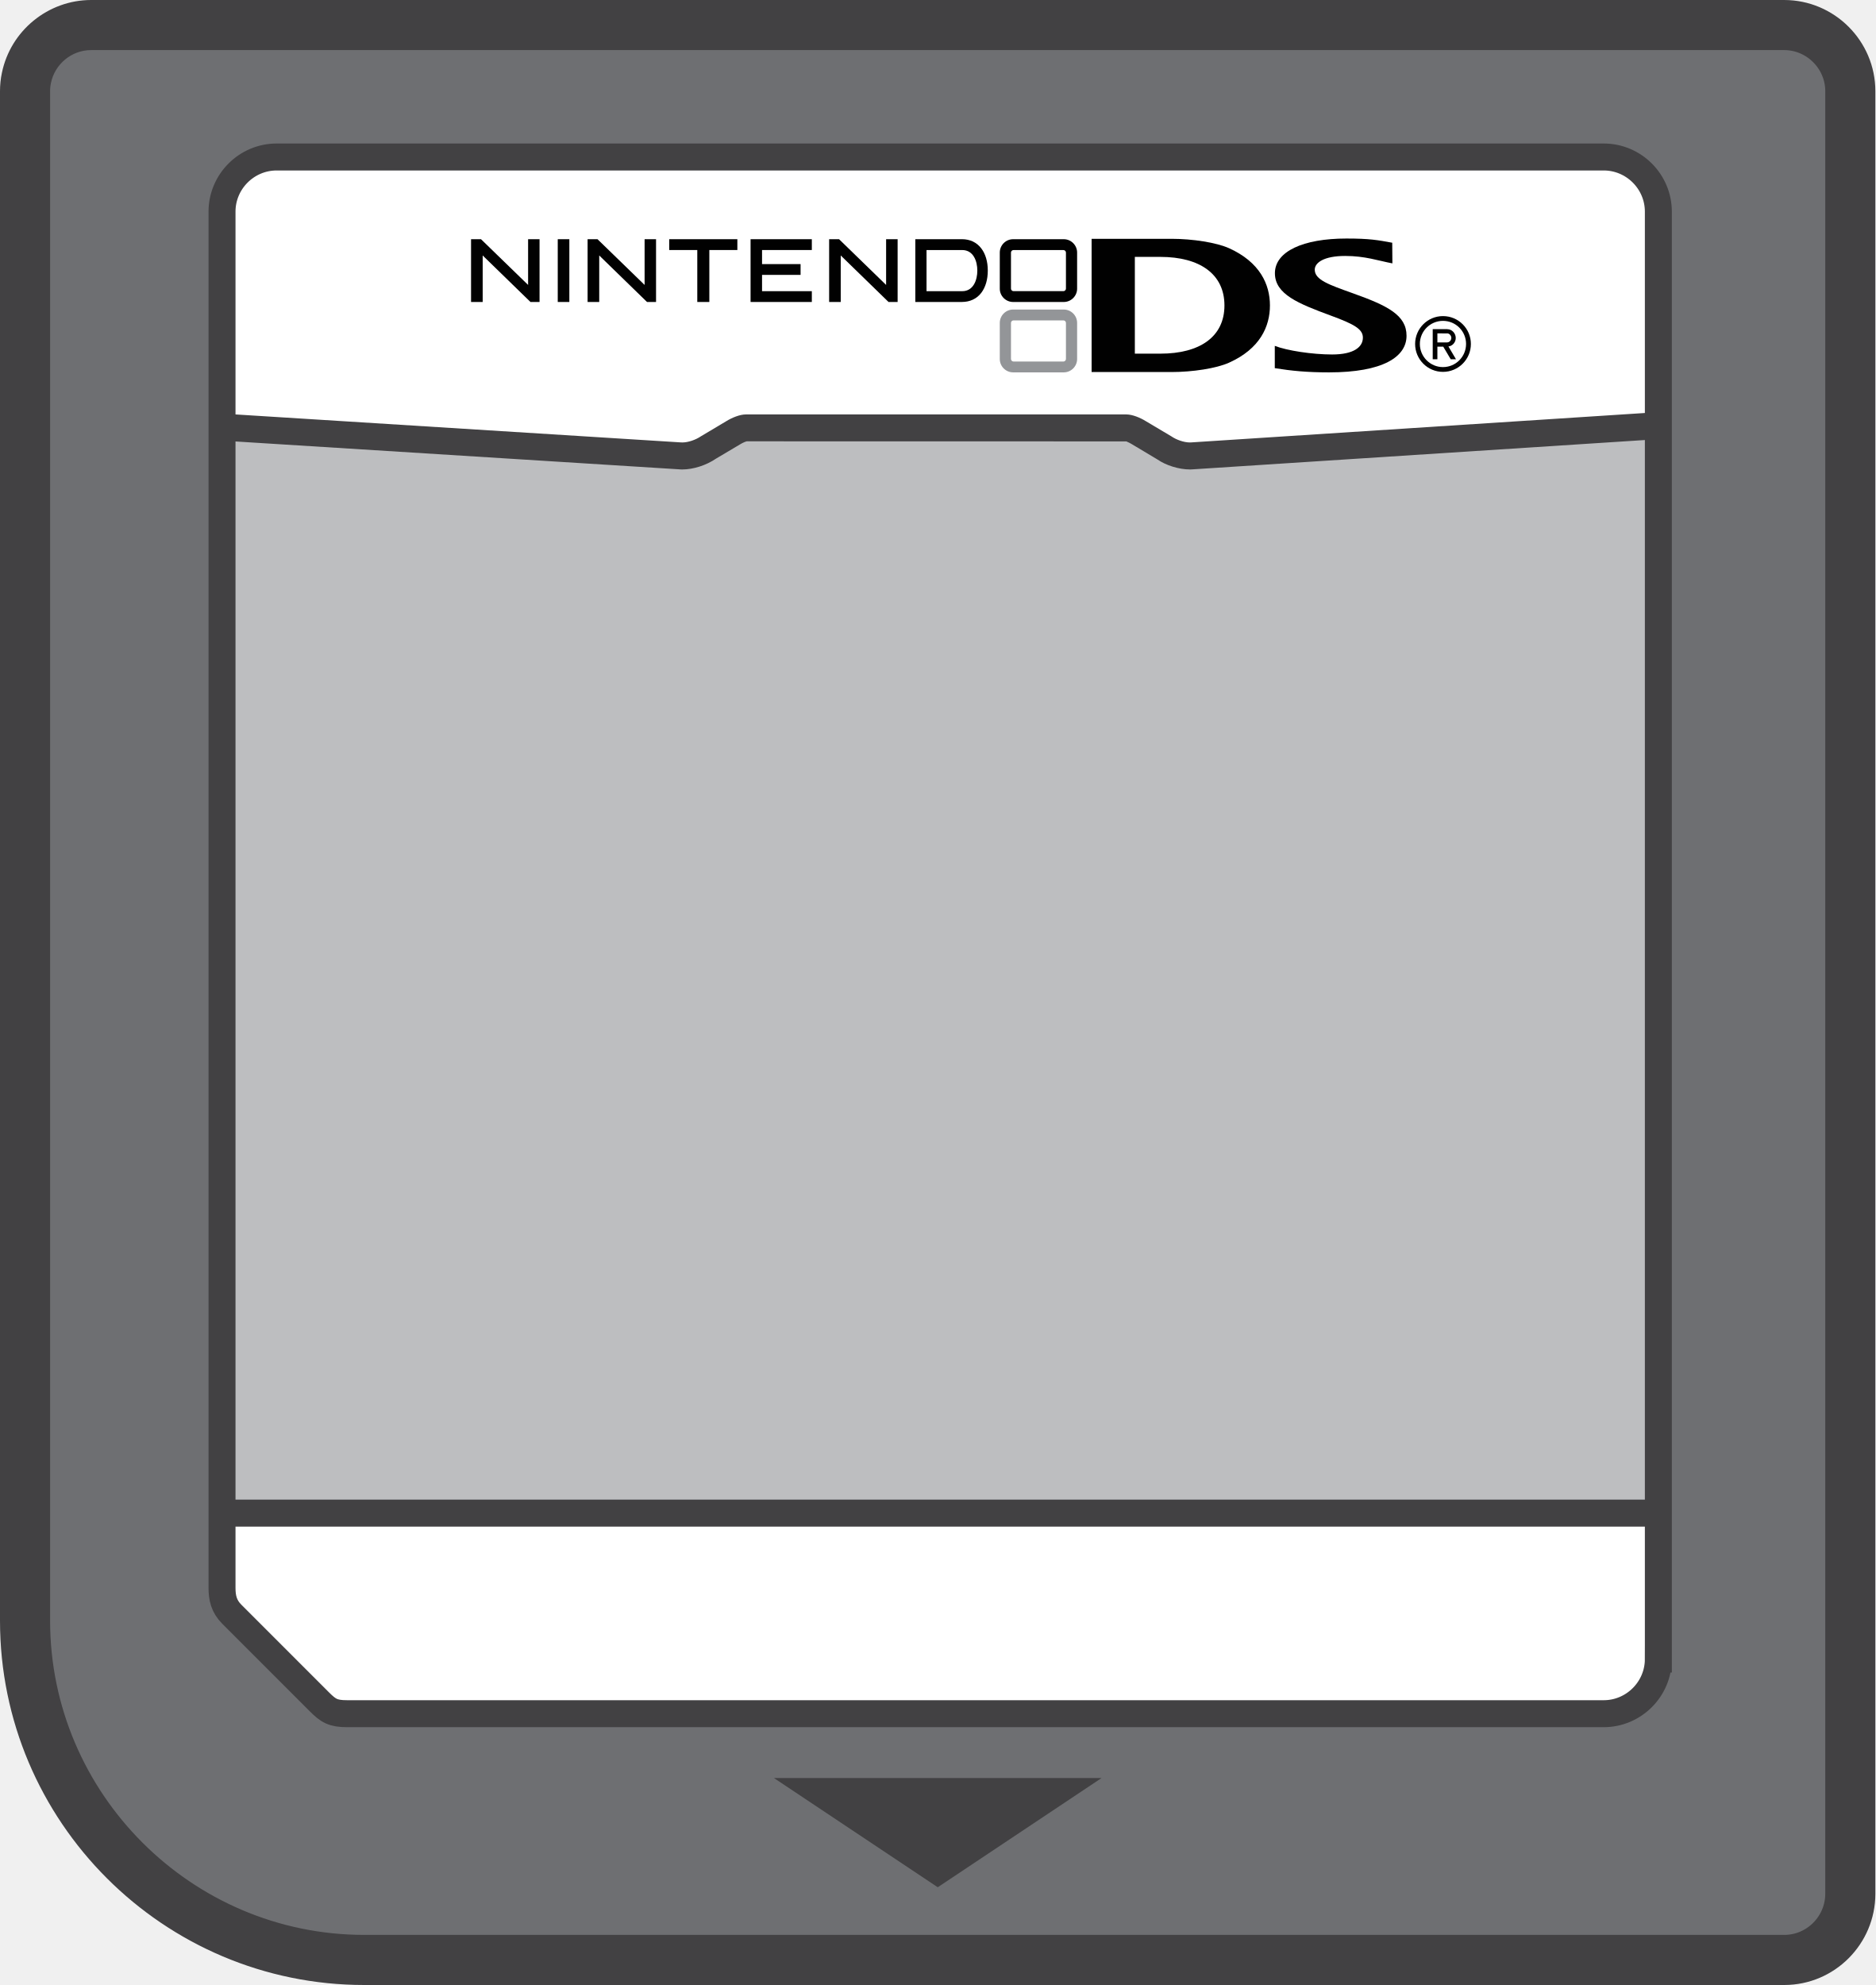
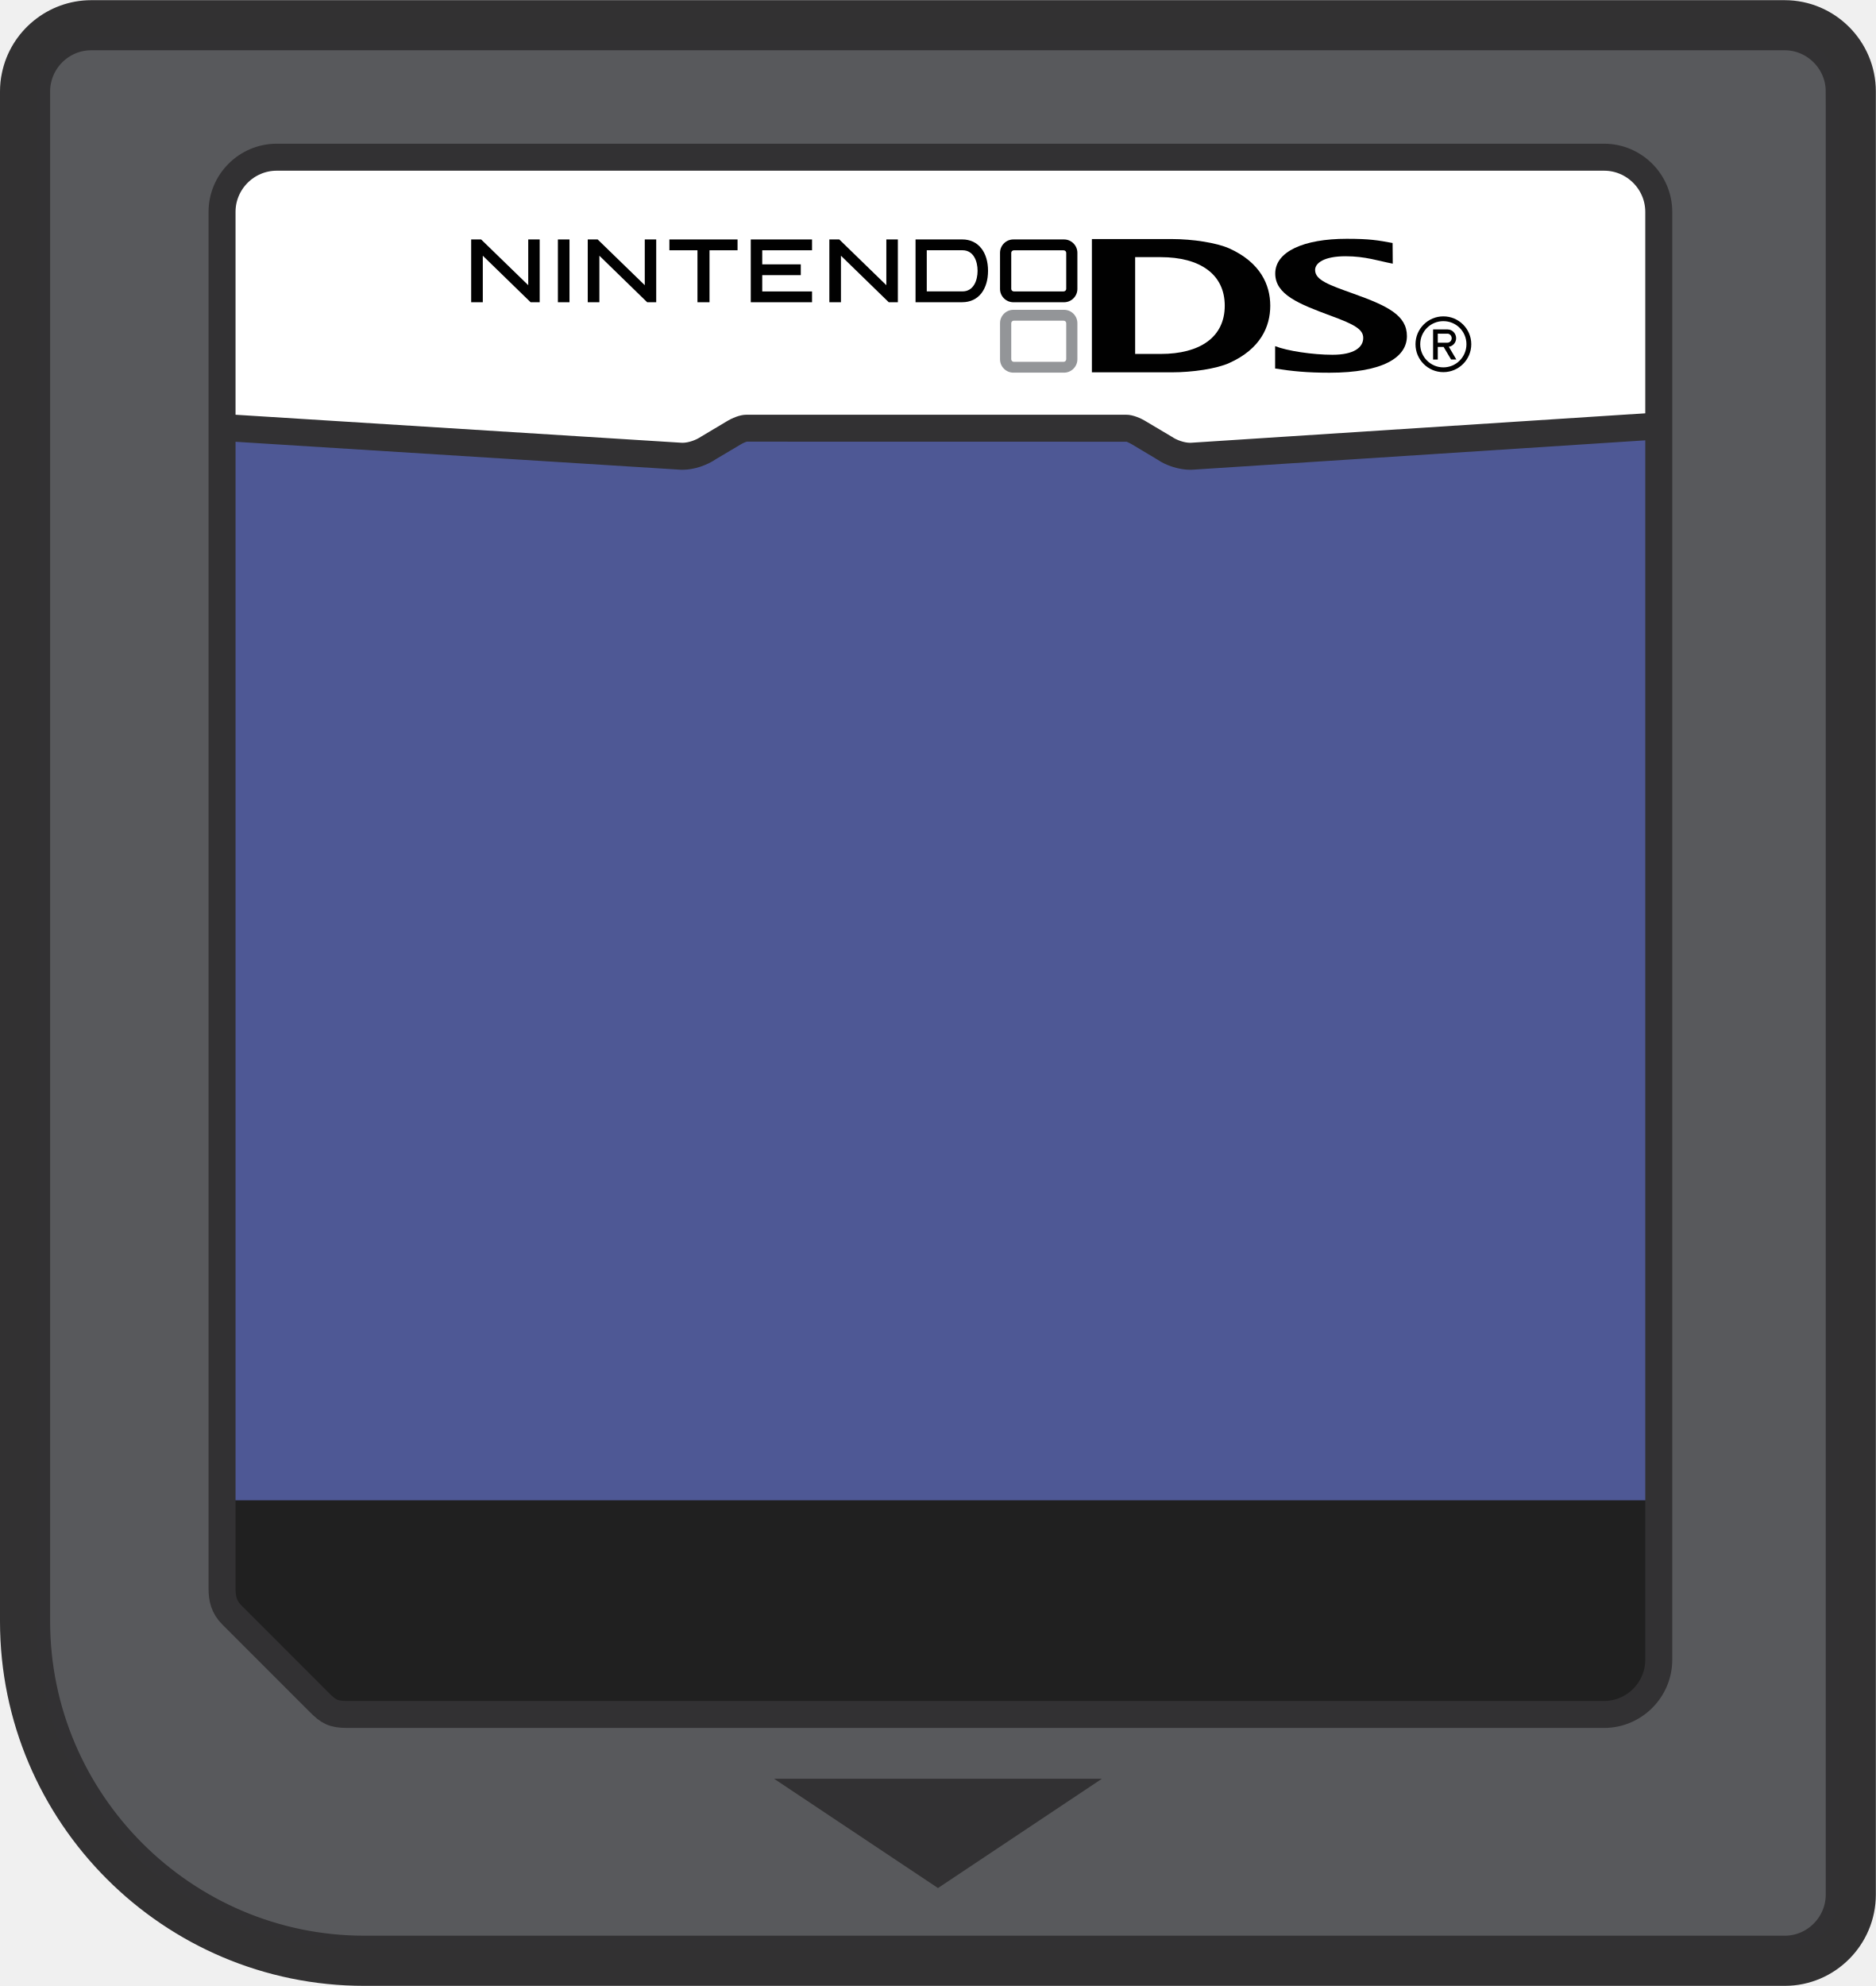
- <svg xmlns="http://www.w3.org/2000/svg" version="1.1" id="Layer_1" x="0px" y="0px" width="376.657px" height="398.629px" viewBox="0 0 376.657 398.629" enable-background="new 0 0 376.657 398.629" xml:space="preserve">
-   <g>
-     <path fill="#BDBEC0" d="M66.539,344.145h255.558c6.031,0,10.975-4.939,10.975-10.975V42.502c0-6.039-4.943-10.975-10.975-10.975   H55.572c-6.038,0-10.974,4.936-10.974,10.975v279.702L66.539,344.145z" />
-     <path fill="#FFFFFF" d="M239.399,91.556h-0.098h-0.324c-1.709,0-3.787-0.665-5.262-1.712l-4.92-2.918   c-0.99-0.635-2.086-0.989-2.576-0.989h-76.424c-0.484,0-1.558,0.354-2.517,0.952l-5.14,3.057c-1.315,0.945-3.394,1.61-5.094,1.61   l-92.613-5.782l-2.547-0.162v-2.547V42.502c0-7.551,6.137-13.68,13.687-13.68h266.524c7.551,0,13.688,6.129,13.688,13.68V82.77   v2.531l-2.531,0.186L239.399,91.556z" />
-     <path fill="#424143" d="M322.097,31.527c6.031,0,10.975,4.939,10.975,10.975v40.26l-93.854,6.084   c-0.074,0.008-0.166,0.008-0.24,0.008c-1.195,0-2.715-0.537-3.711-1.225l-5.094-3.026c-1.135-0.719-2.744-1.376-3.953-1.376   h-76.424c-1.21,0-2.812,0.657-3.961,1.376l-5.078,3.026c-1.013,0.688-2.518,1.225-3.719,1.225c-0.075,0-0.166,0-0.242-0.008   l-92.197-5.789V42.502c0-6.035,4.936-10.975,10.967-10.975H322.097 M322.097,26.112H55.565c-9.039,0-16.386,7.35-16.386,16.39   v40.555v5.09l5.079,0.317l92.197,5.789l0.174,0.016l0.408,0.008c2.222,0,4.814-0.835,6.771-2.173l4.8-2.85   c0.635-0.393,1.201-0.594,1.375-0.627l76.235,0.015c0.021,0.026,0.582,0.234,1.059,0.529l5.215,3.117   c1.654,1.146,4.254,1.988,6.484,1.988h0.174l0.416-0.023l93.852-6.084l5.07-0.324v-5.083v-40.26   C338.489,33.462,331.136,26.112,322.097,26.112" />
-     <polygon fill="#FFFFFF" points="335.784,346.85 333.079,346.85 44.591,346.85 41.886,346.85 41.886,344.141 41.886,306.582    41.886,303.873 44.591,303.873 333.079,303.873 335.784,303.873 335.784,306.582 335.784,344.141  " />
-     <path fill="#424143" d="M333.071,344.152H44.599v-37.574h288.473V344.152z M338.489,301.155h-5.418H44.599H39.18v5.415v37.582   v5.418h5.419h288.473h5.418v-5.418V306.57V301.155z" />
-     <path fill="#6E6F72" d="M369.304,18.324c0-6.031-4.943-10.974-10.975-10.974H18.32c-5.29,0-9.72,3.782-10.739,8.767   c-0.159,0.714-0.227,1.455-0.227,2.207v307.137c0,36.188,29.611,65.814,65.805,65.814H358.36c6.031,0,10.943-4.947,10.943-10.975   V18.324z M333.071,333.17c0,6.035-4.943,10.975-10.975,10.975H69.743c-2.856,0-3.794-0.574-5.623-2.408l-17.563-17.567   c-1.603-1.603-1.966-3.306-1.966-5.317V42.502c0-6.039,4.936-10.975,10.975-10.975h266.531c6.031,0,10.975,4.936,10.975,10.975   V333.17z" />
-     <path fill="none" stroke="#424143" stroke-width="5.417" d="M369.304,18.324c0-6.031-4.943-10.974-10.975-10.974H18.32   c-5.29,0-9.72,3.782-10.739,8.767c-0.159,0.714-0.227,1.455-0.227,2.207v307.137c0,36.188,29.611,65.814,65.805,65.814H358.36   c6.031,0,10.943-4.947,10.943-10.975V18.324z M333.071,333.17c0,6.035-4.943,10.975-10.975,10.975H69.743   c-2.856,0-3.794-0.574-5.623-2.408l-17.563-17.567c-1.603-1.603-1.966-3.306-1.966-5.317V42.502   c0-6.039,4.936-10.975,10.975-10.975h266.531c6.031,0,10.975,4.936,10.975,10.975V333.17z" />
-     <path fill="#424143" d="M358.329,7.351c6.031,0,10.975,4.946,10.975,10.974v361.977c0,6.031-4.912,10.975-10.943,10.975H73.159   c-36.201,0-65.805-29.631-65.805-65.814V18.324c0-0.748,0.075-1.493,0.219-2.203c1.021-4.992,5.457-8.771,10.747-8.771H358.329    M358.329,0H18.32C9.659,0,2.109,6.16,0.378,14.647C0.129,15.796,0,17.055,0,18.324v307.137c0,40.344,32.816,73.168,73.159,73.168   H358.36c10.09,0,18.297-8.227,18.297-18.328V18.324C376.657,8.227,368.435,0,358.329,0" />
-     <polygon fill="#424143" points="221.247,357.061 188.34,379 155.434,357.061  " />
-     <polygon fill="#010101" points="96.944,51.303 96.944,60.644 94.608,60.644 94.608,48.034 96.604,48.034 106.066,57.221    106.066,48.034 107.926,48.034 108.364,48.034 108.364,60.644 106.542,60.644  " />
-     <path fill="#939598" d="M213.659,62.163h-10.182c-1.473,0-2.676,1.209-2.676,2.679v7.26c0,1.462,1.203,2.676,2.676,2.676h10.182   c1.465,0,2.674-1.214,2.674-2.676v-7.26C216.333,63.372,215.124,62.163,213.659,62.163 M214.089,72.086   c0,0.284-0.234,0.519-0.521,0.519h-9.998c-0.287,0-0.521-0.234-0.521-0.519V64.85c0-0.287,0.234-0.51,0.521-0.51h9.998   c0.287,0,0.521,0.223,0.521,0.51V72.086z" />
-     <polygon fill="#010101" points="120.351,51.303 120.351,60.644 118.015,60.644 118.015,48.034 120.003,48.034 129.465,57.221    129.465,48.034 131.332,48.034 131.763,48.034 131.763,60.644 129.949,60.644  " />
-     <polygon fill="#010101" points="168.856,51.303 168.856,60.644 166.528,60.644 166.528,48.034 168.517,48.034 177.971,57.221    177.971,48.034 179.846,48.034 180.283,48.034 180.283,60.644 178.455,60.644  " />
-     <polygon fill="#010101" points="113.927,48.037 114.35,48.037 114.35,60.644 112.021,60.644 112.021,48.037  " />
-     <polygon fill="#010101" points="147.664,48.037 148.095,48.037 148.095,50.21 142.465,50.21 142.465,60.644 140.046,60.644    140.046,50.21 134.408,50.21 134.408,48.037  " />
-     <polygon fill="#010101" points="162.629,48.037 163.052,48.037 163.052,50.21 153.053,50.21 153.053,53.037 160.792,53.037    160.792,55.202 153.053,55.202 153.053,58.475 163.052,58.475 163.052,60.644 150.748,60.644 150.748,48.037  " />
-     <path fill="#010101" d="M197.085,49.882c-0.916-1.213-2.268-1.848-3.893-1.848h-9.356v12.606h9.356   c1.625,0,2.977-0.636,3.893-1.833c0.854-1.13,1.307-2.664,1.307-4.467S197.938,50.996,197.085,49.882 M193.253,58.475h-7.165   v-8.261h0.061h7.104c2.244,0,3.037,2.223,3.037,4.127S195.497,58.475,193.253,58.475" />
-     <path fill="#010101" d="M213.659,48.037h-10.182c-1.473,0-2.676,1.21-2.676,2.68v7.259c0,1.463,1.203,2.668,2.676,2.668h10.182   c1.465,0,2.674-1.205,2.674-2.668v-7.259C216.333,49.247,215.124,48.037,213.659,48.037 M214.089,57.961   c0,0.275-0.234,0.51-0.521,0.51h-9.998c-0.287,0-0.521-0.234-0.521-0.51v-7.236c0-0.287,0.234-0.511,0.521-0.511h9.998   c0.287,0,0.521,0.224,0.521,0.511V57.961z" />
-     <path fill="#010101" d="M256.034,69.456c2.426,0.952,7.527,1.731,11.52,1.731c4.367,0,6.174-1.508,6.174-3.383   c0-1.692-1.678-2.683-6.5-4.447c-6.447-2.385-11.17-4.259-11.17-8.491c0-4.38,5.684-6.965,14.359-6.965   c4.656,0,6.258,0.303,9.205,0.843l0.031,4.149c-2.902-0.552-5.48-1.493-9.479-1.493c-4.293,0-6.113,1.36-6.113,2.755   c0,2.041,2.811,3.008,7.746,4.773c6.863,2.456,10.688,4.349,10.688,8.498c0,4.263-4.777,7.354-15.57,7.354   c-4.436,0-7.496-0.302-10.891-0.846V69.456z" />
-     <path fill="#010101" d="M246.853,72.831c-2.547,1.152-7.346,1.882-11.557,1.882h-16.053V47.958h16.053   c4.211,0,9.01,0.744,11.557,1.89c6.189,2.8,8.207,7.259,8.207,11.491C255.06,65.579,253.058,70.038,246.853,72.831 M233.06,51.59   h-5.133v19.431h5.133c7.883,0,12.863-3.367,12.863-9.682S240.942,51.59,233.06,51.59" />
-     <path fill="#010101" d="M289.81,63.479c-3.082,0-5.592,2.509-5.592,5.596c0,3.096,2.51,5.604,5.592,5.604   c3.1,0,5.609-2.509,5.609-5.604C295.419,65.987,292.909,63.479,289.81,63.479 M289.81,73.719c-2.553,0-4.639-2.082-4.639-4.645   c0-2.569,2.086-4.637,4.639-4.637c2.57,0,4.641,2.067,4.641,4.637C294.45,71.637,292.38,73.719,289.81,73.719" />
-     <path fill="#010101" d="M289.87,69.619h-1.178v2.524h-0.938v-6.047h0.906h0.031h2.01v0.016c0.922,0,1.678,0.827,1.678,1.757   c0,0.861-0.635,1.603-1.467,1.712l1.512,2.562h-1.057L289.87,69.619z M288.692,68.761h1.889h0.061c0.469,0,0.848-0.427,0.848-0.899   c0-0.465-0.379-0.914-0.848-0.914l-0.061,0.011l-1.889-0.011V68.761z" />
+ <svg xmlns="http://www.w3.org/2000/svg" version="1.1" id="Layer_1" x="0px" y="0px" width="376" height="398" viewBox="0 0 376 398" enable-background="new 0 0 376.657 398.629" xml:space="preserve">
+   <defs id="defs51">
+ 	
+ 	
+ 	
+ 	
+ 	
+ 	
+ 	
+ 	
+ 	
+ 	
+ 	
+ 	
+ 	
+ 	
+ 	
+ 	
+ 	
+ 	
+ 	
+ 	
+ 	
+ 	
+ </defs>
+   <g id="g1686" transform="matrix(4.623198,0,0,4.623198,-1658.207,-975.1228)">
+     <path style="fill:#4e5895;fill-opacity:1;stroke-width:0.216" d="m 373.038,285.236 h 55.181 c 1.302,0 2.37,-1.066 2.37,-2.37 V 220.104 c 0,-1.304 -1.067,-2.37 -2.37,-2.37 h -57.549 c -1.304,0 -2.37,1.066 -2.37,2.37 v 60.394 z" id="path2-6" />
+     <path style="fill:#ffffff;stroke-width:0.216" d="m 410.363,230.696 h -0.021 -0.07 c -0.369,0 -0.818,-0.144 -1.136,-0.37 l -1.062,-0.63 c -0.214,-0.137 -0.45,-0.214 -0.556,-0.214 h -16.502 c -0.104,0 -0.336,0.076 -0.543,0.206 l -1.11,0.66 c -0.284,0.204 -0.733,0.348 -1.1,0.348 l -19.997,-1.248 -0.55,-0.035 v -0.55 -8.758 c 0,-1.63 1.325,-2.954 2.955,-2.954 h 57.549 c 1.63,0 2.956,1.323 2.956,2.954 v 8.695 0.546 l -0.546,0.04 z" id="path4-0" />
+     <path style="fill:#323133;fill-opacity:1;stroke-width:0.216" d="m 428.219,217.734 c 1.302,0 2.37,1.066 2.37,2.37 v 8.693 l -20.265,1.314 c -0.016,0.002 -0.036,0.002 -0.052,0.002 -0.258,0 -0.586,-0.116 -0.801,-0.265 l -1.1,-0.653 c -0.245,-0.155 -0.592,-0.297 -0.854,-0.297 h -16.502 c -0.261,0 -0.607,0.142 -0.855,0.297 l -1.096,0.653 c -0.219,0.149 -0.544,0.265 -0.803,0.265 -0.016,0 -0.036,0 -0.052,-0.002 l -19.907,-1.25 v -8.757 c 0,-1.303 1.066,-2.37 2.368,-2.37 h 57.55 m 0,-1.169 h -57.55 c -1.952,0 -3.538,1.587 -3.538,3.539 v 8.757 1.099 l 1.097,0.068 19.907,1.25 0.038,0.003 0.088,0.002 c 0.48,0 1.039,-0.18 1.462,-0.469 l 1.036,-0.615 c 0.137,-0.085 0.259,-0.128 0.297,-0.135 l 16.461,0.003 c 0.005,0.006 0.126,0.051 0.229,0.114 l 1.126,0.673 c 0.357,0.247 0.919,0.429 1.4,0.429 h 0.038 l 0.09,-0.005 20.265,-1.314 1.095,-0.07 v -1.098 -8.693 c 2.2e-4,-1.952 -1.587,-3.539 -3.539,-3.539" id="path6-6" />
+     <polygon transform="matrix(0.2159233,0,0,0.2159233,358.671,210.9267)" style="fill:#202020;fill-opacity:1" points="335.784,303.873 335.784,306.582 335.784,344.141 335.784,346.85 333.079,346.85 44.591,346.85 41.886,346.85 41.886,344.141 41.886,306.582 41.886,303.873 44.591,303.873 333.079,303.873 " id="polygon8-2" />
+     <path style="fill:#202020;fill-opacity:1;stroke-width:0.216" d="m 430.589,285.237 h -62.288 v -8.113 h 62.288 v 8.113 z m 1.17,-9.284 h -1.17 -62.288 -1.17 v 1.169 8.115 1.17 h 1.17 62.288 1.17 v -1.17 -8.115 -1.169 z" id="path10-6" />
+     <path style="fill:#58595c;fill-opacity:1;stroke-width:0.216" d="m 438.412,214.883 c 0,-1.302 -1.067,-2.37 -2.37,-2.37 H 362.627 c -1.142,0 -2.099,0.817 -2.319,1.893 -0.034,0.154 -0.049,0.314 -0.049,0.477 v 66.318 c 0,7.814 6.394,14.211 14.209,14.211 h 61.582 c 1.302,0 2.363,-1.068 2.363,-2.37 v -78.159 z m -7.824,67.983 c 0,1.303 -1.067,2.37 -2.37,2.37 h -54.489 c -0.617,0 -0.819,-0.124 -1.214,-0.52 l -3.792,-3.793 c -0.346,-0.346 -0.425,-0.714 -0.425,-1.148 V 220.104 c 0,-1.304 1.066,-2.37 2.37,-2.37 h 57.55 c 1.302,0 2.37,1.066 2.37,2.37 v 62.762 z" id="path12-1" />
+     <path style="fill:none;stroke:#323133;stroke-width:1.17;stroke-opacity:1" d="m 438.412,214.883 c 0,-1.302 -1.067,-2.37 -2.37,-2.37 H 362.627 c -1.142,0 -2.099,0.817 -2.319,1.893 -0.034,0.154 -0.049,0.314 -0.049,0.477 v 66.318 c 0,7.814 6.394,14.211 14.209,14.211 h 61.582 c 1.302,0 2.363,-1.068 2.363,-2.37 v -78.159 z m -7.824,67.983 c 0,1.303 -1.067,2.37 -2.37,2.37 h -54.489 c -0.617,0 -0.819,-0.124 -1.214,-0.52 l -3.792,-3.793 c -0.346,-0.346 -0.425,-0.714 -0.425,-1.148 V 220.104 c 0,-1.304 1.066,-2.37 2.37,-2.37 h 57.55 c 1.302,0 2.37,1.066 2.37,2.37 v 62.762 z" id="path14-8" />
+     <path style="fill:#323132;fill-opacity:1;stroke-width:0.216" d="m 436.043,212.514 c 1.302,0 2.37,1.068 2.37,2.37 v 78.159 c 0,1.302 -1.061,2.37 -2.363,2.37 h -61.582 c -7.817,0 -14.209,-6.398 -14.209,-14.211 v -66.318 c 0,-0.162 0.016,-0.322 0.047,-0.476 0.22,-1.078 1.178,-1.894 2.321,-1.894 h 73.416 m 0,-1.587 H 362.627 c -1.87,0 -3.5,1.33 -3.874,3.163 -0.054,0.248 -0.082,0.52 -0.082,0.794 v 66.318 c 0,8.711 7.086,15.799 15.797,15.799 h 61.582 C 438.228,297 440,295.224 440,293.043 v -78.159 c 0,-2.18 -1.775,-3.957 -3.957,-3.957" id="path16-7" />
+     <polygon transform="matrix(0.2159233,0,0,0.2159233,358.671,210.9267)" style="fill:#323133;fill-opacity:1" points="221.247,357.061 188.34,379 155.434,357.061 " id="polygon18-9" />
+     <polygon transform="matrix(0.2159233,0,0,0.2159233,358.671,210.9267)" style="fill:#010101" points="94.608,60.644 94.608,48.034 96.604,48.034 106.066,57.221 106.066,48.034 107.926,48.034 108.364,48.034 108.364,60.644 106.542,60.644 96.944,51.303 96.944,60.644 " id="polygon20-2" />
+     <path style="fill:#939598;stroke-width:0.216" d="m 404.805,224.349 h -2.199 c -0.318,0 -0.578,0.261 -0.578,0.578 v 1.568 c 0,0.316 0.26,0.578 0.578,0.578 h 2.199 c 0.316,0 0.577,-0.262 0.577,-0.578 v -1.568 c 0,-0.317 -0.261,-0.578 -0.577,-0.578 m 0.093,2.143 c 0,0.061 -0.051,0.112 -0.112,0.112 h -2.159 c -0.062,0 -0.113,-0.051 -0.113,-0.112 v -1.562 c 0,-0.062 0.051,-0.11 0.113,-0.11 h 2.159 c 0.062,0 0.112,0.048 0.112,0.11 z" id="path22-0" />
+     <polygon transform="matrix(0.2159233,0,0,0.2159233,358.671,210.9267)" style="fill:#010101" points="118.015,60.644 118.015,48.034 120.003,48.034 129.465,57.221 129.465,48.034 131.332,48.034 131.763,48.034 131.763,60.644 129.949,60.644 120.351,51.303 120.351,60.644 " id="polygon24-2" />
+     <polygon transform="matrix(0.2159233,0,0,0.2159233,358.671,210.9267)" style="fill:#010101" points="166.528,60.644 166.528,48.034 168.517,48.034 177.971,57.221 177.971,48.034 179.846,48.034 180.283,48.034 180.283,60.644 178.455,60.644 168.856,51.303 168.856,60.644 " id="polygon26-3" />
+     <polygon transform="matrix(0.2159233,0,0,0.2159233,358.671,210.9267)" style="fill:#010101" points="114.35,60.644 112.021,60.644 112.021,48.037 113.927,48.037 114.35,48.037 " id="polygon28-7" />
+     <polygon transform="matrix(0.2159233,0,0,0.2159233,358.671,210.9267)" style="fill:#010101" points="142.465,50.21 142.465,60.644 140.046,60.644 140.046,50.21 134.408,50.21 134.408,48.037 147.664,48.037 148.095,48.037 148.095,50.21 " id="polygon30-5" />
+     <polygon transform="matrix(0.2159233,0,0,0.2159233,358.671,210.9267)" style="fill:#010101" points="160.792,53.037 160.792,55.202 153.053,55.202 153.053,58.475 163.052,58.475 163.052,60.644 150.748,60.644 150.748,48.037 162.629,48.037 163.052,48.037 163.052,50.21 153.053,50.21 153.053,53.037 " id="polygon32-9" />
+     <path style="fill:#010101;stroke-width:0.216" d="m 401.226,221.697 c -0.198,-0.262 -0.49,-0.399 -0.841,-0.399 h -2.02 v 2.722 h 2.02 c 0.351,0 0.643,-0.137 0.841,-0.396 0.184,-0.244 0.282,-0.575 0.282,-0.965 0,-0.389 -0.098,-0.722 -0.282,-0.963 m -0.827,1.855 h -1.547 v -1.784 h 0.013 1.534 c 0.485,0 0.656,0.48 0.656,0.891 0,0.411 -0.171,0.893 -0.656,0.893" id="path34-2" />
+     <path style="fill:#010101;stroke-width:0.216" d="m 404.805,221.299 h -2.199 c -0.318,0 -0.578,0.261 -0.578,0.579 v 1.567 c 0,0.316 0.26,0.576 0.578,0.576 h 2.199 c 0.316,0 0.577,-0.26 0.577,-0.576 v -1.567 c 0,-0.317 -0.261,-0.579 -0.577,-0.579 m 0.093,2.143 c 0,0.059 -0.051,0.11 -0.112,0.11 h -2.159 c -0.062,0 -0.113,-0.051 -0.113,-0.11 v -1.562 c 0,-0.062 0.051,-0.11 0.113,-0.11 h 2.159 c 0.062,0 0.112,0.048 0.112,0.11 z" id="path36-2" />
+     <path style="fill:#010101;stroke-width:0.216" d="m 413.955,225.924 c 0.524,0.206 1.625,0.374 2.487,0.374 0.943,0 1.333,-0.326 1.333,-0.73 0,-0.365 -0.362,-0.579 -1.403,-0.96 -1.392,-0.515 -2.412,-0.92 -2.412,-1.833 0,-0.946 1.227,-1.504 3.1,-1.504 1.005,0 1.351,0.065 1.988,0.182 l 0.007,0.896 c -0.627,-0.119 -1.183,-0.322 -2.047,-0.322 -0.927,0 -1.32,0.294 -1.32,0.595 0,0.441 0.607,0.649 1.673,1.031 1.482,0.53 2.308,0.939 2.308,1.835 0,0.92 -1.031,1.588 -3.362,1.588 -0.958,0 -1.619,-0.065 -2.352,-0.183 z" id="path38-8" />
+     <path style="fill:#010101;stroke-width:0.216" d="m 411.972,226.653 c -0.55,0.249 -1.586,0.406 -2.495,0.406 h -3.466 v -5.777 h 3.466 c 0.909,0 1.945,0.161 2.495,0.408 1.336,0.605 1.772,1.567 1.772,2.481 0,0.916 -0.432,1.878 -1.772,2.481 m -2.978,-4.586 h -1.108 v 4.196 h 1.108 c 1.702,0 2.777,-0.727 2.777,-2.091 0,-1.364 -1.076,-2.105 -2.777,-2.105" id="path40-9" />
+     <path style="fill:#010101;stroke-width:0.216" d="m 421.248,224.633 c -0.665,0 -1.207,0.542 -1.207,1.208 0,0.668 0.542,1.21 1.207,1.21 0.669,0 1.211,-0.542 1.211,-1.21 0,-0.667 -0.542,-1.208 -1.211,-1.208 m 0,2.211 c -0.551,0 -1.002,-0.45 -1.002,-1.003 0,-0.555 0.45,-1.001 1.002,-1.001 0.555,0 1.002,0.446 1.002,1.001 -2.2e-4,0.553 -0.447,1.003 -1.002,1.003" id="path42-7" />
+     <path style="fill:#010101;stroke-width:0.216" d="m 421.261,225.959 h -0.254 v 0.545 h -0.203 v -1.306 h 0.196 0.007 0.434 v 0.003 c 0.199,0 0.362,0.179 0.362,0.379 0,0.186 -0.137,0.346 -0.317,0.37 l 0.326,0.553 h -0.228 z m -0.254,-0.185 h 0.408 0.013 c 0.101,0 0.183,-0.092 0.183,-0.194 0,-0.1 -0.082,-0.197 -0.183,-0.197 l -0.013,0.002 -0.408,-0.002 z" id="path44-3" />
  </g>
</svg>
